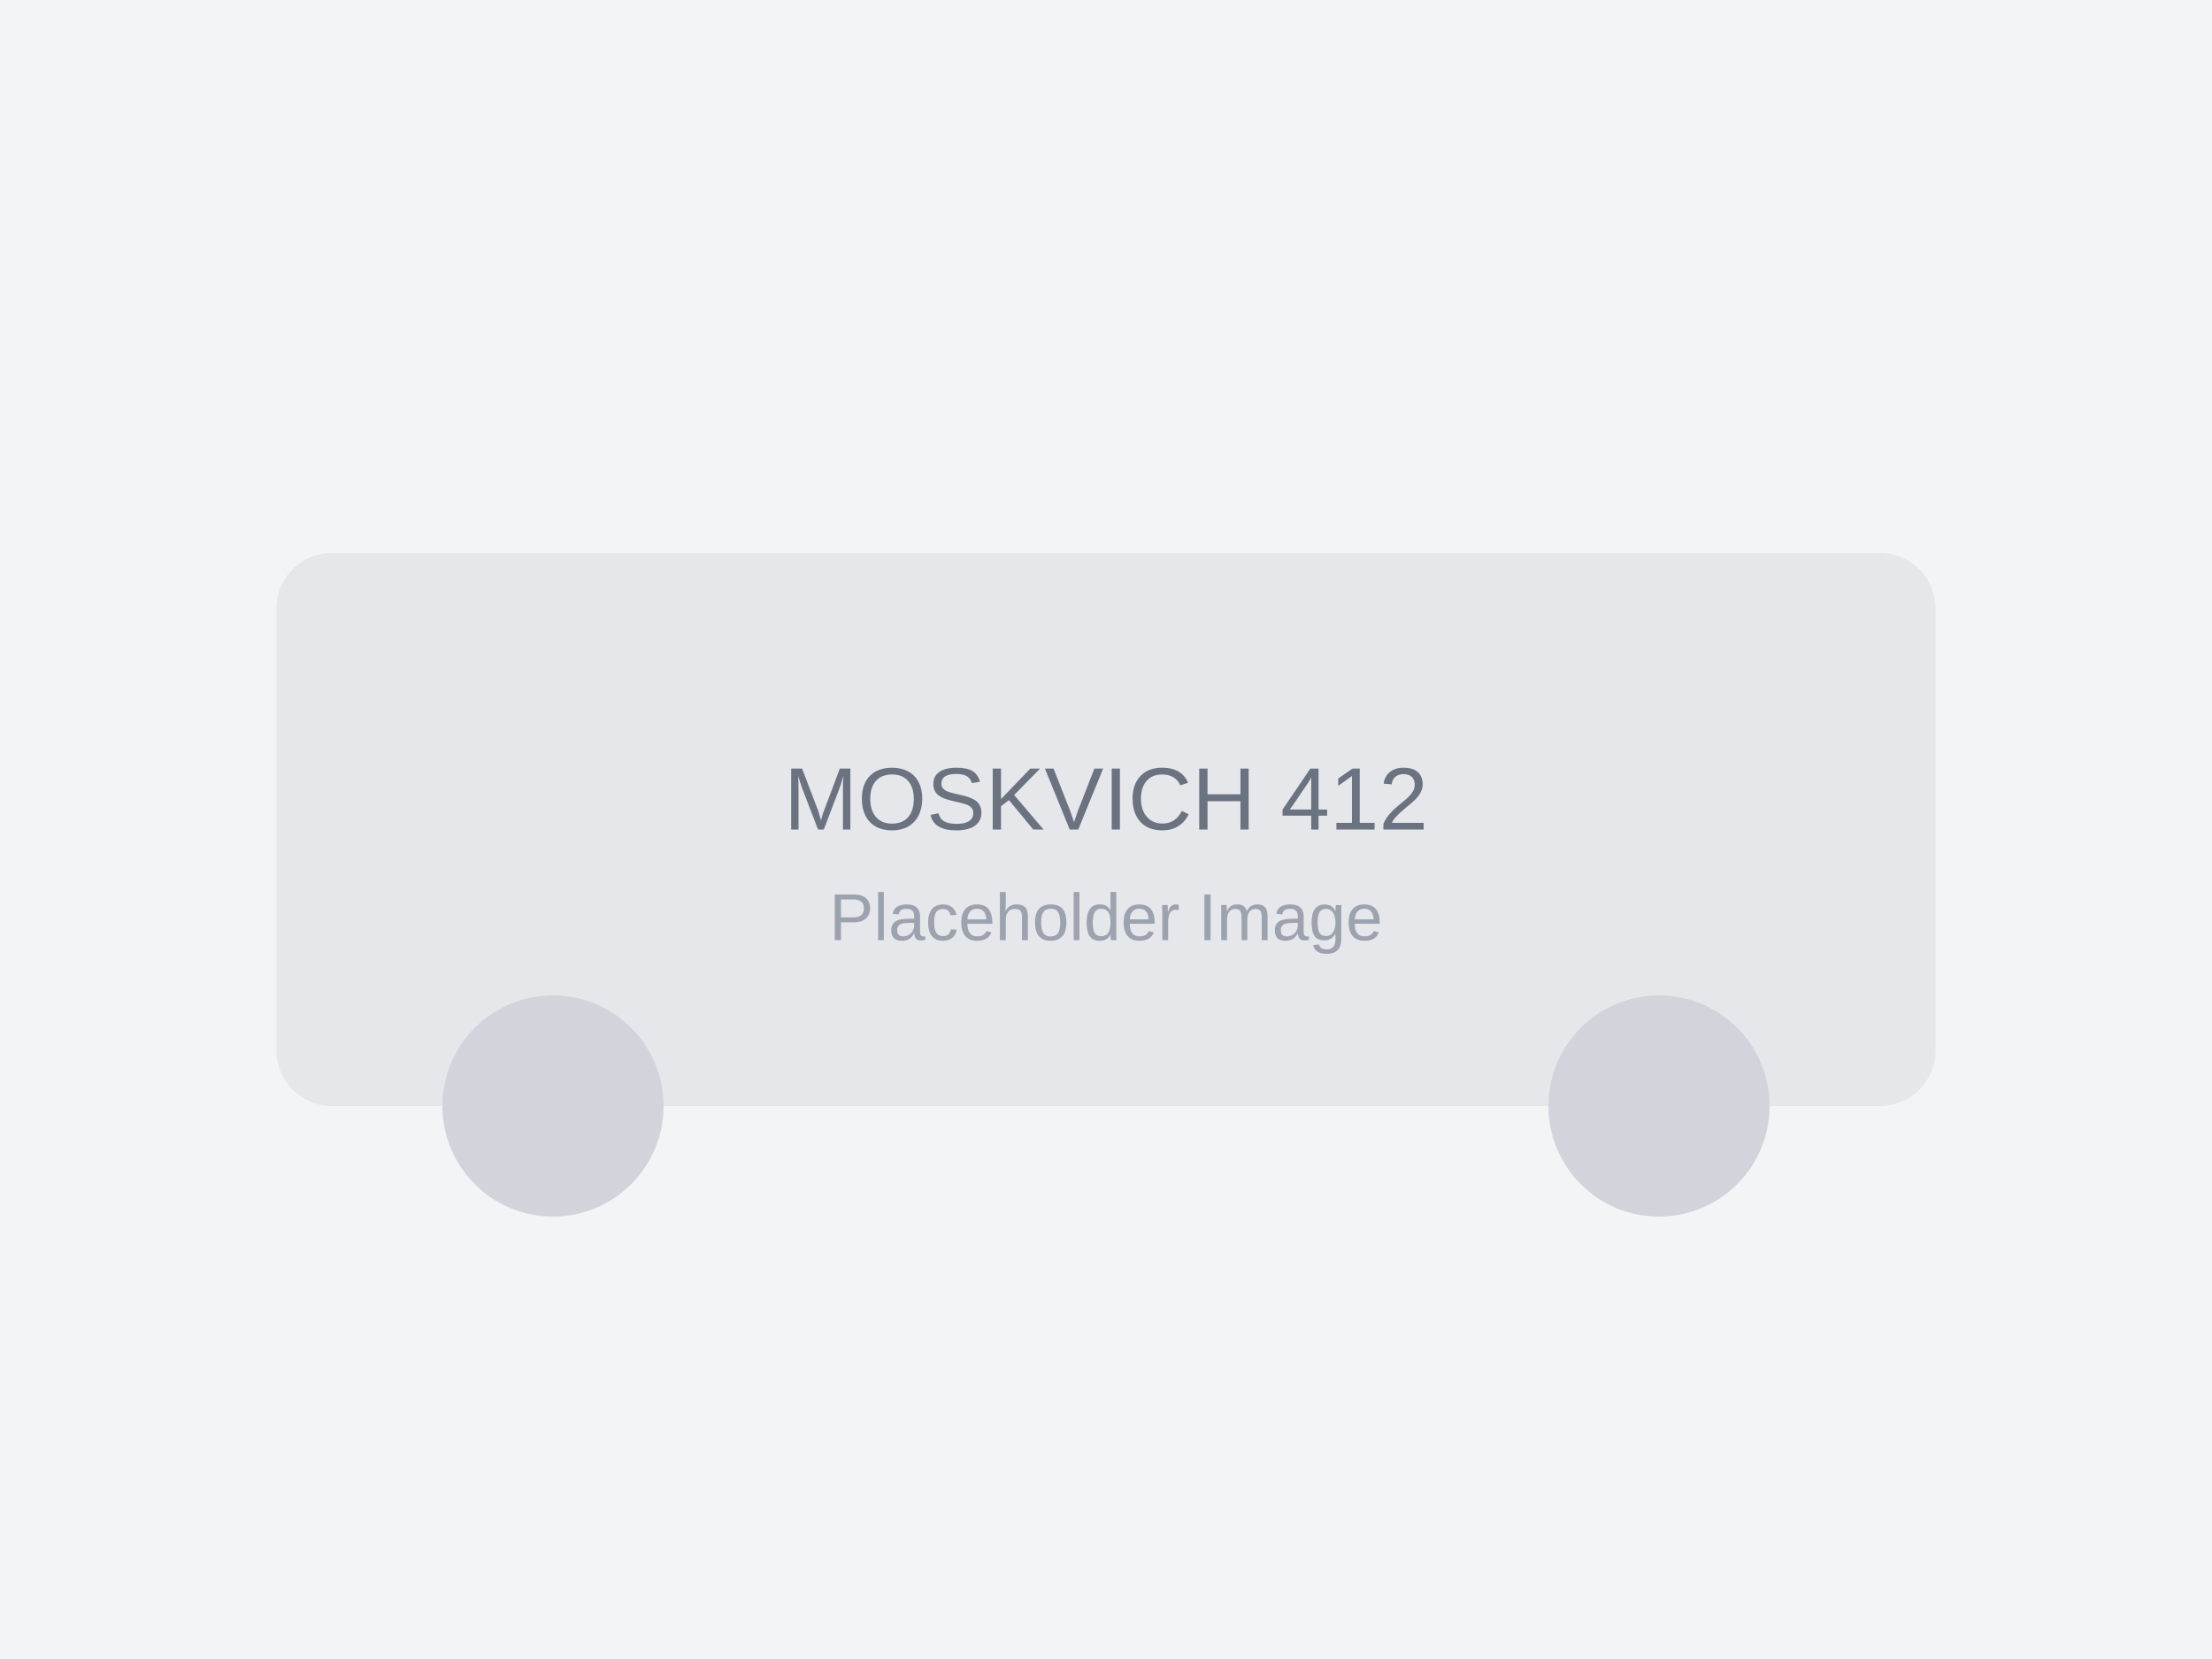
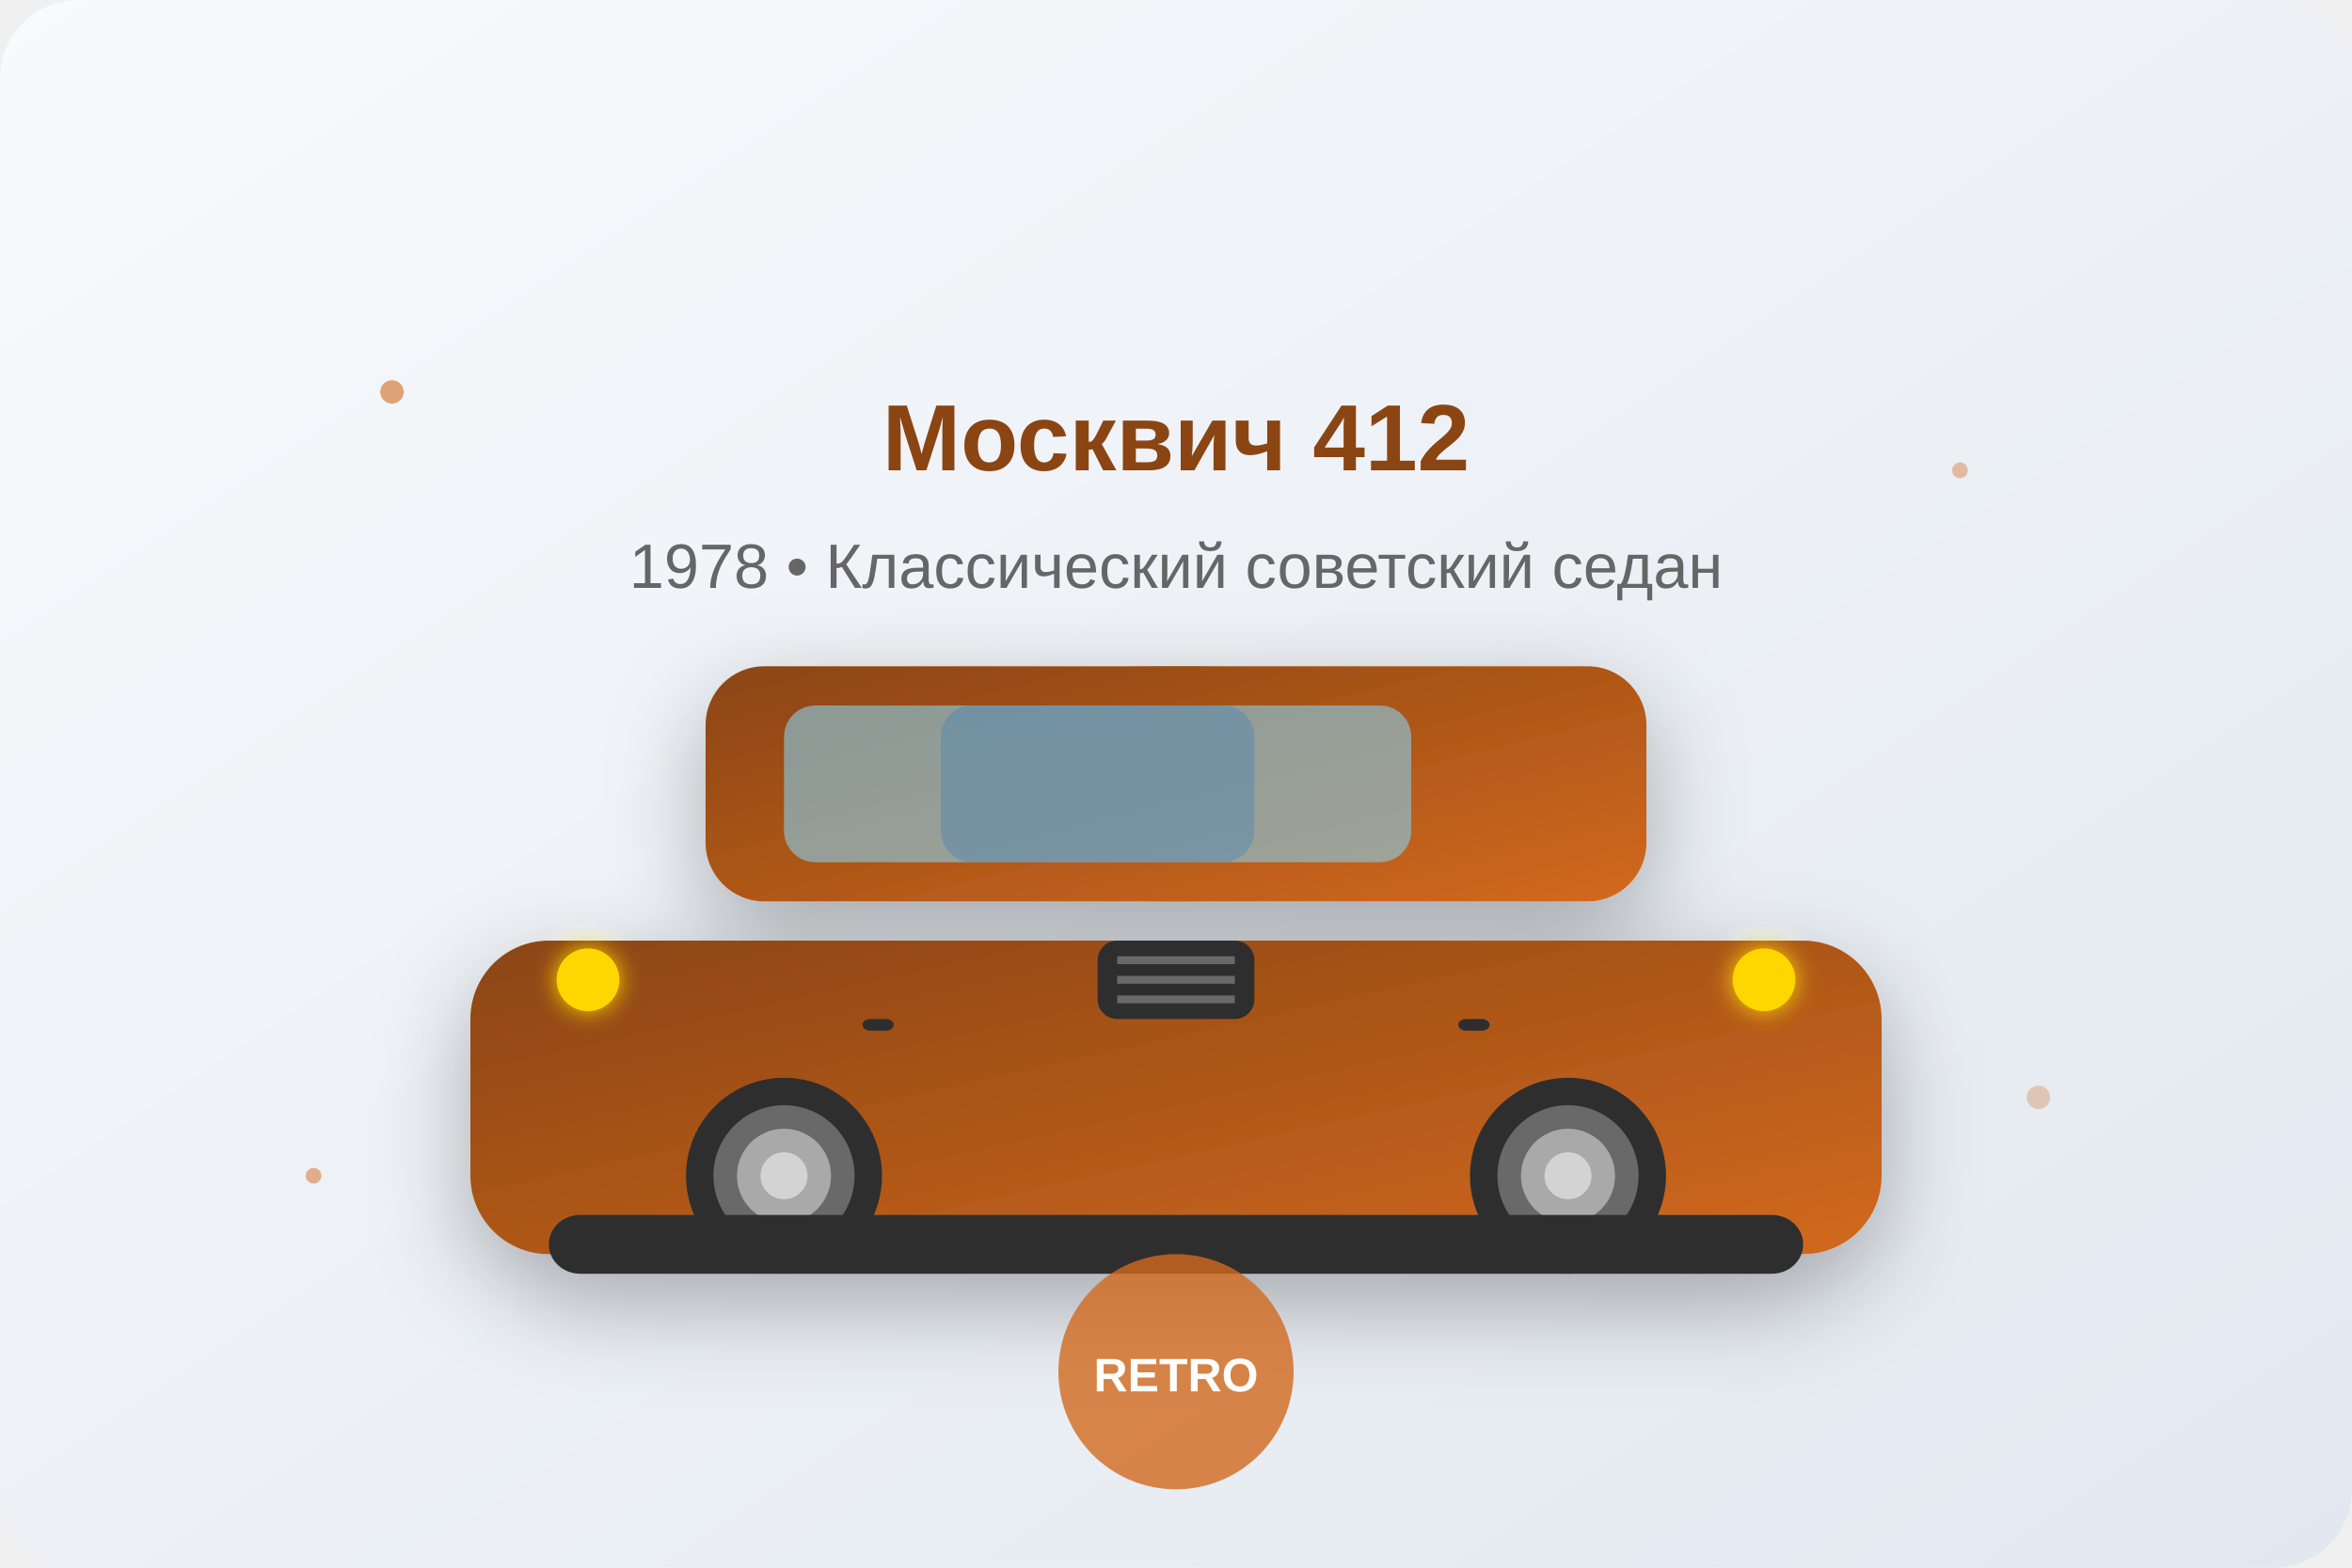
- <svg xmlns="http://www.w3.org/2000/svg" width="400" height="300">
-   <rect width="400" height="300" fill="#f3f4f6" />
-   <rect x="50" y="100" width="300" height="100" fill="#e5e7eb" rx="10" />
-   <circle cx="100" cy="200" r="20" fill="#d1d5db" />
-   <circle cx="300" cy="200" r="20" fill="#d1d5db" />
-   <text x="200" y="150" text-anchor="middle" font-family="Arial, sans-serif" font-size="16" fill="#6b7280">
-     MOSKVICH 412
+ <svg xmlns="http://www.w3.org/2000/svg" width="600" height="400">
+   <defs>
+     <linearGradient id="bg-moskvich-412" x1="0%" y1="0%" x2="100%" y2="100%">
+       <stop offset="0%" style="stop-color:#f8fafc;stop-opacity:1" />
+       <stop offset="100%" style="stop-color:#e2e8f0;stop-opacity:1" />
+     </linearGradient>
+     <linearGradient id="car-moskvich-412" x1="0%" y1="0%" x2="100%" y2="100%">
+       <stop offset="0%" style="stop-color:#8B4513;stop-opacity:1" />
+       <stop offset="100%" style="stop-color:#D2691E;stop-opacity:1" />
+     </linearGradient>
+     <filter id="shadow-moskvich-412" x="-50%" y="-50%" width="200%" height="200%">
+       <feDropShadow dx="0" dy="8" stdDeviation="12" flood-color="#000000" flood-opacity="0.3" />
+     </filter>
+     <filter id="glow-moskvich-412" x="-50%" y="-50%" width="200%" height="200%">
+       <feGaussianBlur stdDeviation="3" result="coloredBlur" />
+       <feMerge>
+         <feMergeNode in="coloredBlur" />
+         <feMergeNode in="SourceGraphic" />
+       </feMerge>
+     </filter>
+   </defs>
+   <rect width="600" height="400" fill="url(#bg-moskvich-412)" rx="20" />
+   <g filter="url(#shadow-moskvich-412)">
+     <ellipse cx="300" cy="280" rx="180" ry="40" fill="url(#car-moskvich-412)" opacity="0.9" />
+     <rect x="120" y="240" width="360" height="80" fill="url(#car-moskvich-412)" rx="20" />
+     <ellipse cx="300" cy="200" rx="120" ry="30" fill="url(#car-moskvich-412)" opacity="0.8" />
+     <rect x="180" y="170" width="240" height="60" fill="url(#car-moskvich-412)" rx="15" />
+     <rect x="200" y="180" width="160" height="40" fill="#87CEEB" opacity="0.6" rx="8" />
+     <rect x="240" y="180" width="80" height="40" fill="#4682B4" opacity="0.4" rx="8" />
+     <circle cx="200" cy="300" r="25" fill="#2F2F2F" />
+     <circle cx="200" cy="300" r="18" fill="#696969" />
+     <circle cx="200" cy="300" r="12" fill="#A9A9A9" />
+     <circle cx="200" cy="300" r="6" fill="#D3D3D3" />
+     <circle cx="400" cy="300" r="25" fill="#2F2F2F" />
+     <circle cx="400" cy="300" r="18" fill="#696969" />
+     <circle cx="400" cy="300" r="12" fill="#A9A9A9" />
+     <circle cx="400" cy="300" r="6" fill="#D3D3D3" />
+     <circle cx="150" cy="250" r="8" fill="#FFD700" filter="url(#glow-moskvich-412)" />
+     <circle cx="450" cy="250" r="8" fill="#FFD700" filter="url(#glow-moskvich-412)" />
+     <rect x="280" y="240" width="40" height="20" fill="#2F2F2F" rx="5" />
+     <line x1="285" y1="245" x2="315" y2="245" stroke="#696969" stroke-width="2" />
+     <line x1="285" y1="250" x2="315" y2="250" stroke="#696969" stroke-width="2" />
+     <line x1="285" y1="255" x2="315" y2="255" stroke="#696969" stroke-width="2" />
+     <rect x="140" y="310" width="320" height="15" fill="#2F2F2F" rx="8" />
+     <rect x="220" y="260" width="8" height="3" fill="#2F2F2F" rx="2" />
+     <rect x="372" y="260" width="8" height="3" fill="#2F2F2F" rx="2" />
+   </g>
+   <circle cx="100" cy="100" r="3" fill="#D2691E" opacity="0.6" />
+   <circle cx="500" cy="120" r="2" fill="#D2691E" opacity="0.4" />
+   <circle cx="80" cy="300" r="2" fill="#D2691E" opacity="0.5" />
+   <circle cx="520" cy="280" r="3" fill="#D2691E" opacity="0.3" />
+   <text x="300" y="120" text-anchor="middle" font-family="Arial, sans-serif" font-size="24" font-weight="bold" fill="#8B4513">
+     Москвич 412
  </text>
-   <text x="200" y="170" text-anchor="middle" font-family="Arial, sans-serif" font-size="12" fill="#9ca3af">
-     Placeholder Image
+   <text x="300" y="150" text-anchor="middle" font-family="Arial, sans-serif" font-size="16" fill="#666">
+     1978 • Классический советский седан
+   </text>
+   <circle cx="300" cy="350" r="30" fill="#D2691E" opacity="0.8" />
+   <text x="300" y="355" text-anchor="middle" font-family="Arial, sans-serif" font-size="12" font-weight="bold" fill="white">
+     RETRO
  </text>
</svg>
